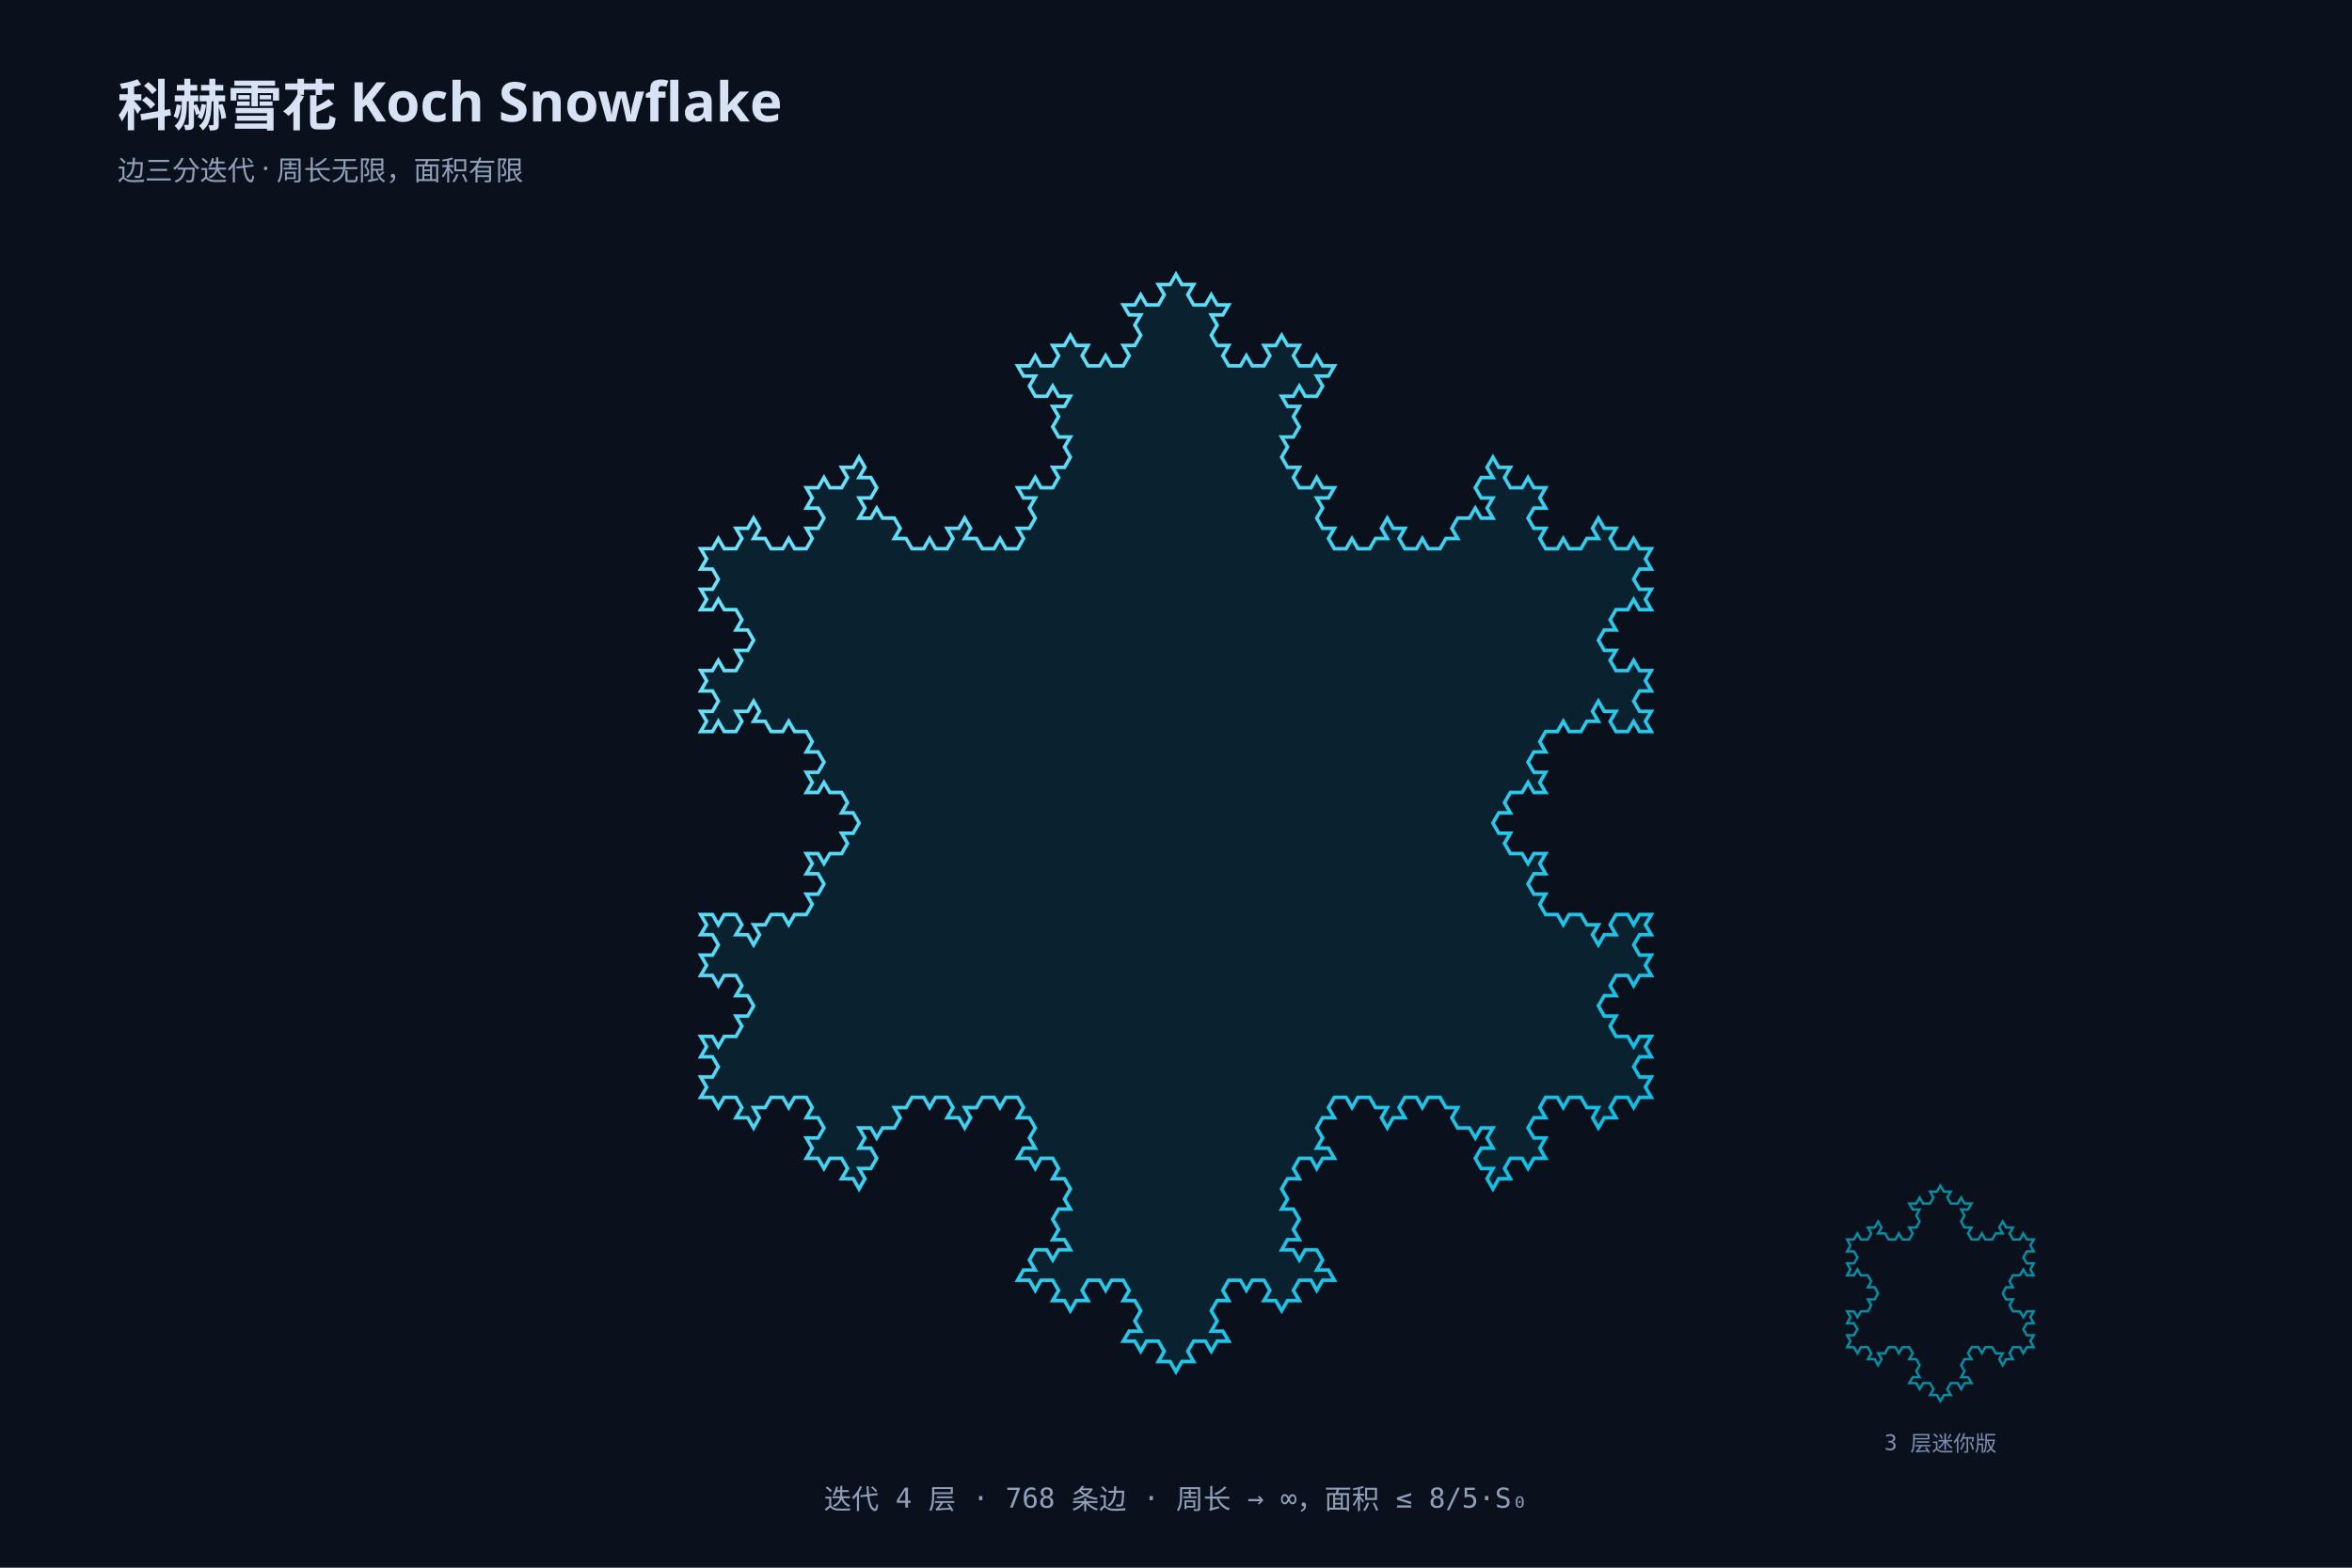
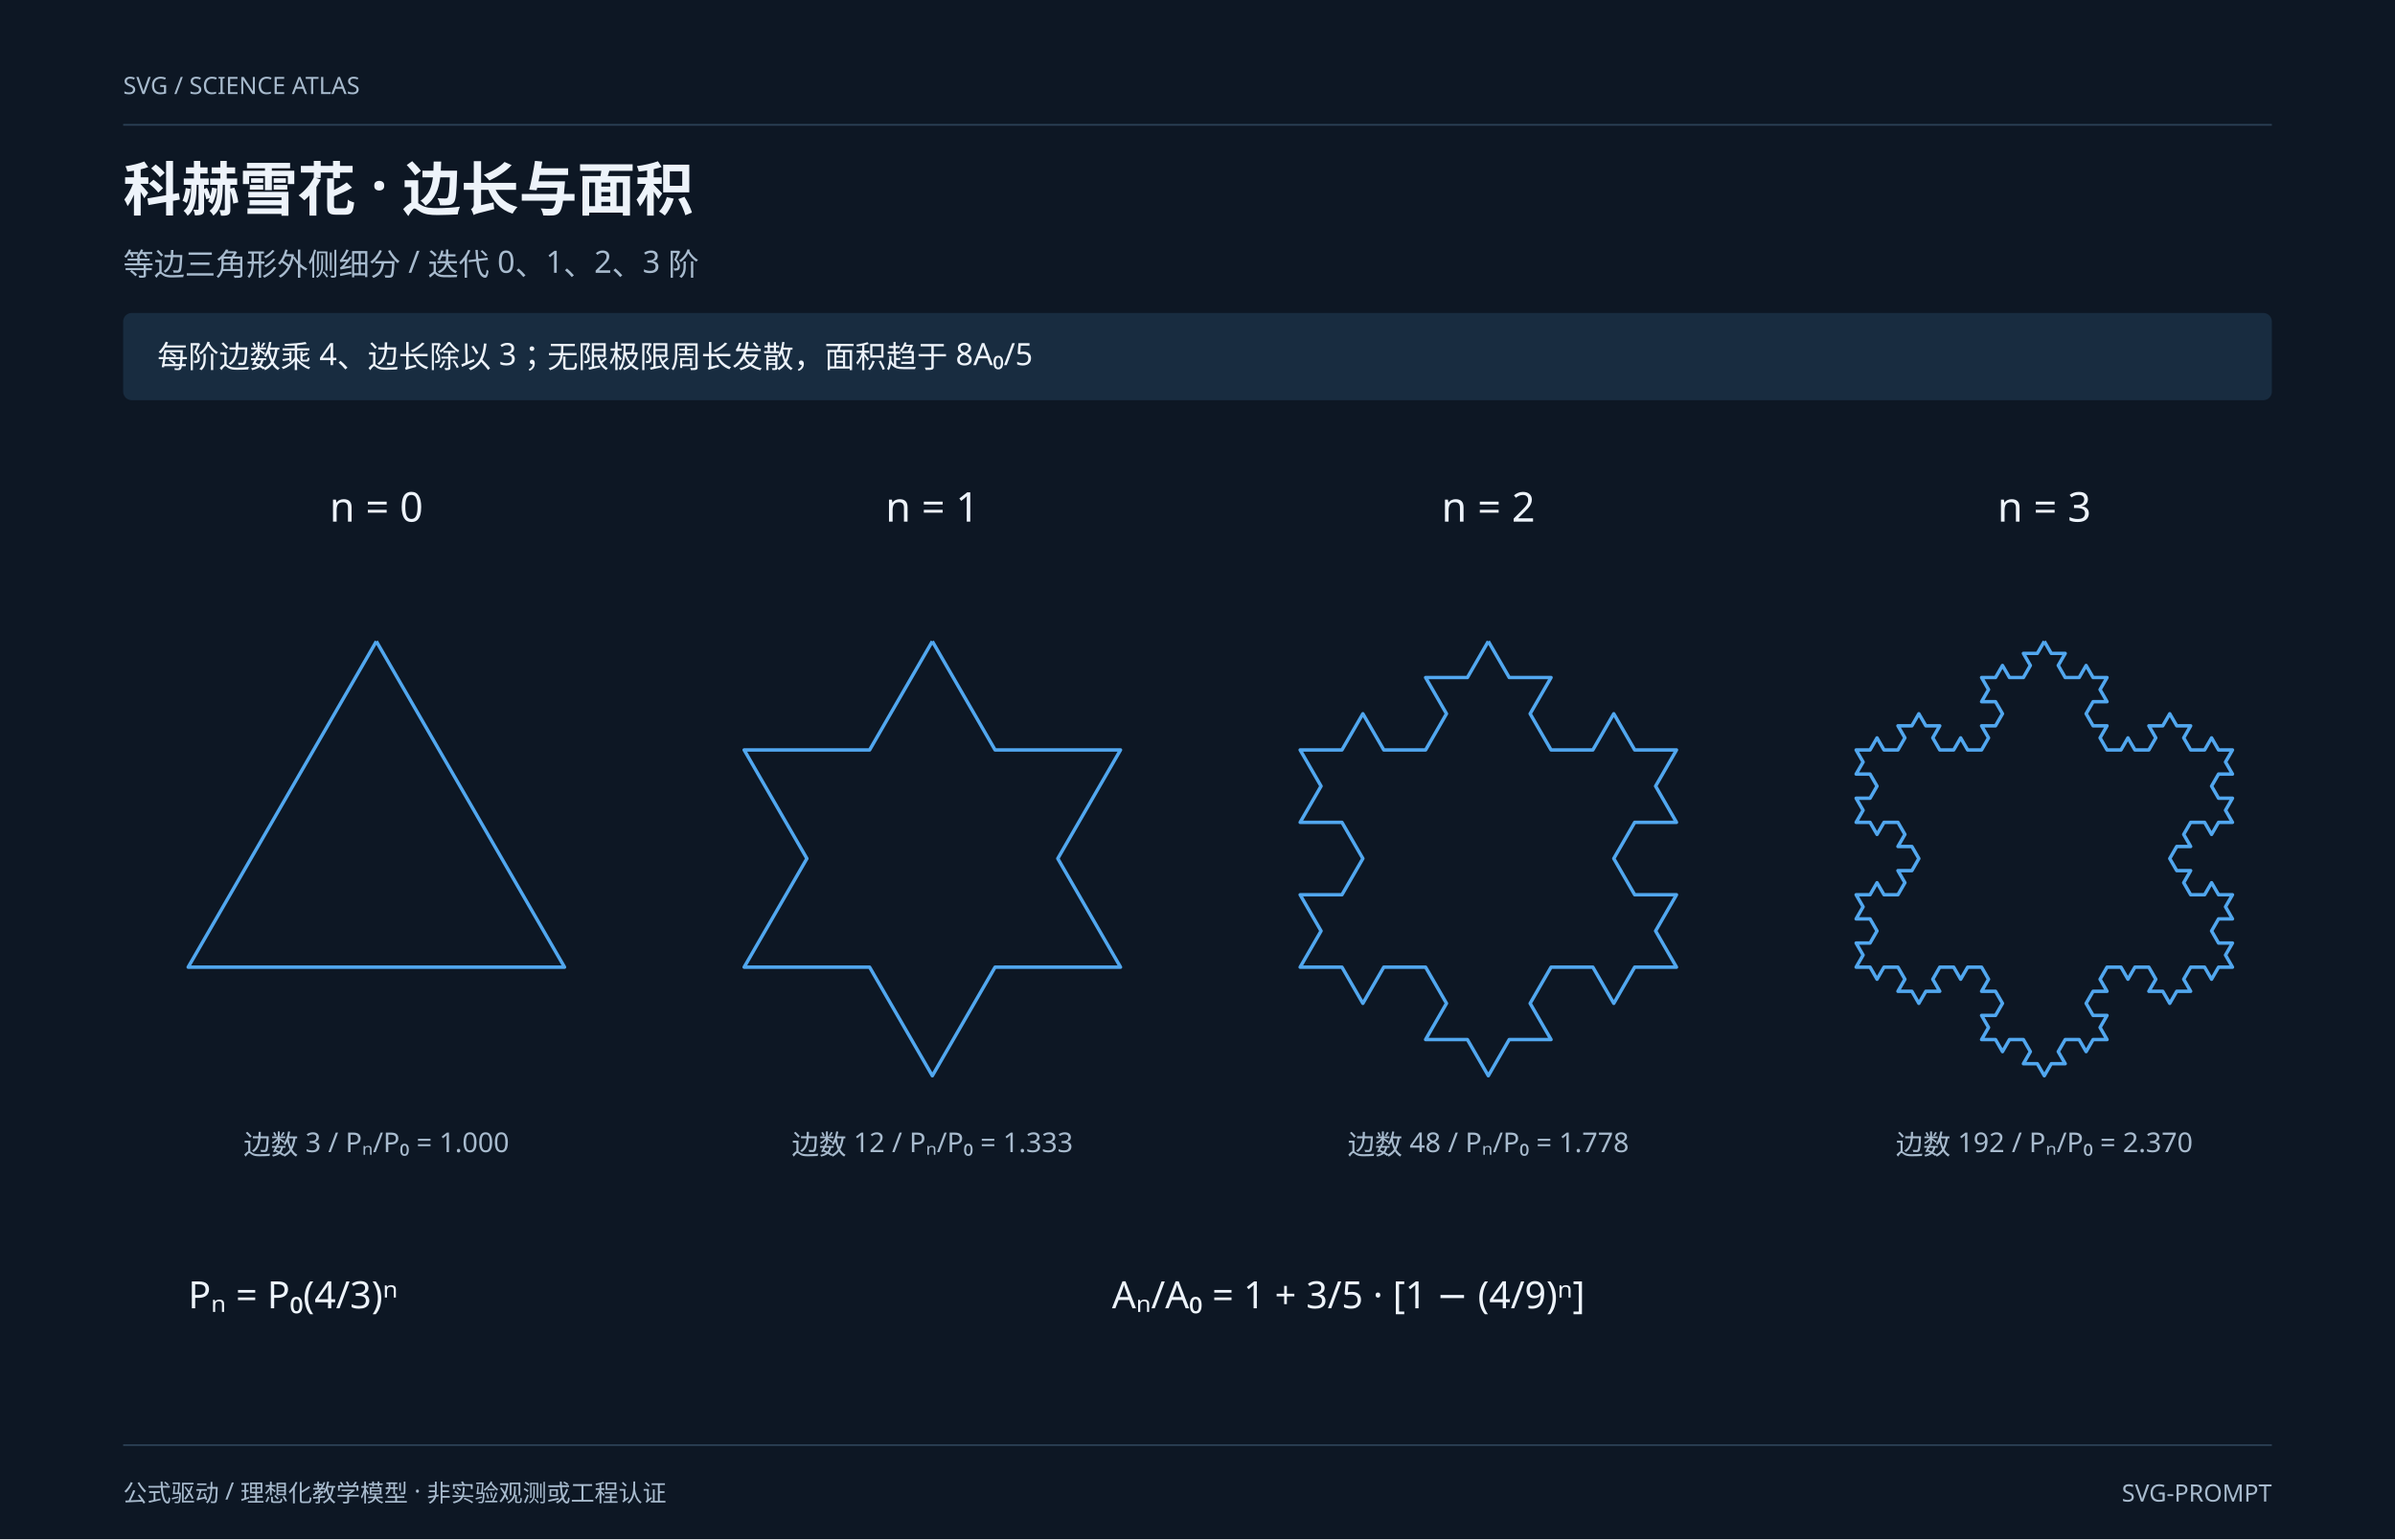
- <svg xmlns="http://www.w3.org/2000/svg" width="1200" height="800" viewBox="0 0 1200 800" font-family="PingFang SC, Hiragino Sans GB, Microsoft YaHei, sans-serif">
-   <defs>
-     <linearGradient id="kochG" x1="0" y1="0" x2="1" y2="1">
-       <stop offset="0" stop-color="#7fe9ff" />
-       <stop offset="1" stop-color="#00b8e0" />
-     </linearGradient>
-   </defs>
-   <rect width="1200" height="800" fill="#0b101d" />
-   <text x="60" y="64" font-size="28" font-weight="700" fill="#d7e3f4">科赫雪花 Koch Snowflake</text>
-   <text x="60" y="92" font-size="14" fill="#8fa0b8">边三分迭代 · 周长无限，面积有限</text>
-   <path d="M 603.0 145.2 L 609.0 145.2 L 606.0 150.4 L 609.0 155.6 L 615.0 155.6 L 618.0 150.4 L 621.0 155.6 L 626.9 155.6 L 623.9 160.7 L 618.0 160.7 L 621.0 165.9 L 618.0 171.1 L 621.0 176.3 L 626.9 176.3 L 623.9 181.5 L 626.9 186.7 L 632.9 186.7 L 635.9 181.5 L 638.9 186.7 L 644.9 186.7 L 647.9 181.5 L 644.9 176.3 L 650.9 176.3 L 653.9 171.1 L 656.9 176.3 L 662.9 176.3 L 659.9 181.5 L 662.9 186.7 L 668.9 186.7 L 671.8 181.5 L 674.8 186.7 L 680.8 186.7 L 677.8 191.9 L 671.8 191.9 L 674.8 197.0 L 671.8 202.2 L 665.9 202.2 L 662.9 197.0 L 659.9 202.2 L 653.9 202.2 L 656.9 207.4 L 662.9 207.4 L 659.9 212.6 L 662.9 217.8 L 659.9 223.0 L 653.9 223.0 L 656.9 228.1 L 653.9 233.3 L 656.9 238.5 L 662.9 238.5 L 659.9 243.7 L 662.9 248.9 L 668.9 248.9 L 671.8 243.7 L 674.8 248.9 L 680.8 248.9 L 677.8 254.1 L 671.8 254.1 L 674.8 259.3 L 671.8 264.4 L 674.8 269.6 L 680.8 269.6 L 677.8 274.8 L 680.8 280.0 L 686.8 280.0 L 689.8 274.8 L 692.8 280.0 L 698.8 280.0 L 701.8 274.8 L 707.8 274.8 L 704.8 269.6 L 707.8 264.4 L 710.8 269.6 L 716.8 269.6 L 713.8 274.8 L 716.8 280.0 L 722.7 280.0 L 725.7 274.8 L 728.7 280.0 L 734.7 280.0 L 737.7 274.8 L 743.7 274.8 L 740.7 269.6 L 743.7 264.4 L 749.7 264.4 L 752.7 259.3 L 755.7 264.4 L 761.7 264.4 L 758.7 259.3 L 761.7 254.1 L 755.7 254.1 L 752.7 248.9 L 755.7 243.7 L 761.7 243.7 L 758.7 238.5 L 761.7 233.3 L 764.7 238.5 L 770.6 238.5 L 767.6 243.7 L 770.6 248.9 L 776.6 248.9 L 779.6 243.7 L 782.6 248.9 L 788.6 248.9 L 785.6 254.1 L 788.6 259.3 L 782.6 259.3 L 779.6 264.4 L 782.6 269.6 L 788.6 269.6 L 785.6 274.8 L 788.6 280.0 L 794.6 280.0 L 797.6 274.8 L 800.6 280.0 L 806.6 280.0 L 809.6 274.8 L 815.5 274.8 L 812.5 269.6 L 815.5 264.4 L 818.5 269.6 L 824.5 269.6 L 821.5 274.8 L 824.5 280.0 L 830.5 280.0 L 833.5 274.8 L 836.5 280.0 L 842.5 280.0 L 839.5 285.2 L 842.5 290.4 L 836.5 290.4 L 833.5 295.6 L 836.5 300.7 L 842.5 300.7 L 839.5 305.9 L 842.5 311.1 L 836.5 311.1 L 833.5 305.9 L 830.5 311.1 L 824.5 311.1 L 821.5 316.3 L 824.5 321.5 L 818.5 321.5 L 815.5 326.7 L 818.5 331.9 L 824.5 331.9 L 821.5 337.0 L 824.5 342.2 L 830.5 342.2 L 833.5 337.0 L 836.5 342.2 L 842.5 342.2 L 839.5 347.4 L 842.5 352.6 L 836.5 352.6 L 833.5 357.8 L 836.5 363.0 L 842.5 363.0 L 839.5 368.1 L 842.5 373.3 L 836.5 373.3 L 833.5 368.1 L 830.5 373.3 L 824.5 373.3 L 821.5 368.1 L 824.5 363.0 L 818.5 363.0 L 815.5 357.8 L 812.5 363.0 L 815.5 368.1 L 809.6 368.1 L 806.6 373.3 L 800.6 373.3 L 797.6 368.1 L 794.6 373.3 L 788.6 373.3 L 785.6 378.5 L 788.6 383.7 L 782.6 383.7 L 779.6 388.9 L 782.6 394.1 L 788.6 394.1 L 785.6 399.3 L 788.6 404.4 L 782.6 404.4 L 779.6 399.3 L 776.6 404.4 L 770.6 404.4 L 767.6 409.6 L 770.6 414.8 L 764.7 414.8 L 761.7 420.0 L 764.7 425.2 L 770.6 425.2 L 767.6 430.4 L 770.6 435.6 L 776.6 435.6 L 779.6 440.7 L 782.6 435.6 L 788.6 435.6 L 785.6 440.7 L 788.6 445.9 L 782.6 445.9 L 779.6 451.1 L 782.6 456.3 L 788.6 456.3 L 785.6 461.5 L 788.6 466.7 L 794.6 466.7 L 797.6 471.9 L 800.6 466.7 L 806.6 466.7 L 809.6 471.9 L 815.5 471.9 L 812.5 477.0 L 815.5 482.2 L 818.5 477.0 L 824.5 477.0 L 821.5 471.9 L 824.5 466.7 L 830.5 466.7 L 833.5 471.9 L 836.5 466.7 L 842.5 466.7 L 839.5 471.9 L 842.5 477.0 L 836.5 477.0 L 833.5 482.2 L 836.5 487.4 L 842.5 487.4 L 839.5 492.6 L 842.5 497.8 L 836.5 497.8 L 833.5 503.0 L 830.5 497.8 L 824.5 497.8 L 821.5 503.0 L 824.5 508.1 L 818.5 508.1 L 815.5 513.3 L 818.5 518.5 L 824.5 518.5 L 821.5 523.7 L 824.5 528.9 L 830.5 528.9 L 833.5 534.1 L 836.5 528.9 L 842.5 528.9 L 839.5 534.1 L 842.5 539.3 L 836.5 539.3 L 833.5 544.4 L 836.5 549.6 L 842.5 549.6 L 839.5 554.8 L 842.5 560.0 L 836.5 560.0 L 833.5 565.2 L 830.5 560.0 L 824.5 560.0 L 821.5 565.2 L 824.5 570.4 L 818.5 570.4 L 815.5 575.6 L 812.6 570.4 L 815.5 565.2 L 809.6 565.2 L 806.6 560.0 L 800.6 560.0 L 797.6 565.2 L 794.6 560.0 L 788.6 560.0 L 785.6 565.2 L 788.6 570.4 L 782.6 570.4 L 779.6 575.6 L 782.6 580.7 L 788.6 580.7 L 785.6 585.9 L 788.6 591.1 L 782.6 591.1 L 779.6 596.3 L 776.6 591.1 L 770.6 591.1 L 767.6 596.3 L 770.6 601.5 L 764.7 601.5 L 761.7 606.7 L 758.7 601.5 L 761.7 596.3 L 755.7 596.3 L 752.7 591.1 L 755.7 585.9 L 761.7 585.9 L 758.7 580.7 L 761.7 575.6 L 755.7 575.6 L 752.7 580.7 L 749.7 575.6 L 743.7 575.6 L 740.7 570.4 L 743.7 565.2 L 737.7 565.2 L 734.7 560.0 L 728.7 560.0 L 725.7 565.2 L 722.7 560.0 L 716.8 560.0 L 713.8 565.2 L 716.8 570.4 L 710.8 570.4 L 707.8 575.6 L 704.8 570.4 L 707.8 565.2 L 701.8 565.2 L 698.8 560.0 L 692.8 560.0 L 689.8 565.2 L 686.8 560.0 L 680.8 560.0 L 677.8 565.2 L 680.8 570.4 L 674.8 570.4 L 671.8 575.6 L 674.8 580.7 L 671.8 585.9 L 677.8 585.9 L 680.8 591.1 L 674.8 591.1 L 671.8 596.3 L 668.9 591.1 L 662.9 591.1 L 659.9 596.3 L 662.9 601.5 L 656.9 601.5 L 653.9 606.7 L 656.9 611.9 L 653.9 617.0 L 659.9 617.0 L 662.9 622.2 L 659.9 627.4 L 662.9 632.6 L 656.9 632.6 L 653.9 637.8 L 659.9 637.8 L 662.9 643.0 L 665.9 637.8 L 671.8 637.8 L 674.8 643.0 L 671.8 648.1 L 677.8 648.1 L 680.8 653.3 L 674.8 653.3 L 671.8 658.5 L 668.9 653.3 L 662.9 653.3 L 659.9 658.5 L 662.9 663.7 L 656.9 663.7 L 653.9 668.9 L 650.9 663.7 L 644.9 663.7 L 647.9 658.5 L 644.9 653.3 L 638.9 653.3 L 635.9 658.5 L 632.9 653.3 L 626.9 653.3 L 623.9 658.5 L 626.9 663.7 L 621.0 663.7 L 618.0 668.9 L 621.0 674.1 L 618.0 679.3 L 623.9 679.3 L 626.9 684.4 L 621.0 684.4 L 618.0 689.6 L 615.0 684.4 L 609.0 684.4 L 606.0 689.6 L 609.0 694.8 L 603.0 694.8 L 600.0 700.0 L 597.0 694.8 L 591.0 694.8 L 594.0 689.6 L 591.0 684.4 L 585.0 684.4 L 582.0 689.6 L 579.0 684.4 L 573.1 684.4 L 576.1 679.3 L 582.0 679.3 L 579.0 674.1 L 582.0 668.9 L 579.0 663.7 L 573.1 663.7 L 576.1 658.5 L 573.1 653.3 L 567.1 653.3 L 564.1 658.5 L 561.1 653.3 L 555.1 653.3 L 552.1 658.5 L 555.1 663.7 L 549.1 663.7 L 546.1 668.9 L 543.1 663.7 L 537.1 663.7 L 540.1 658.5 L 537.1 653.3 L 531.1 653.3 L 528.2 658.5 L 525.2 653.3 L 519.2 653.3 L 522.2 648.1 L 528.2 648.1 L 525.2 643.0 L 528.2 637.8 L 534.1 637.8 L 537.1 643.0 L 540.1 637.8 L 546.1 637.8 L 543.1 632.6 L 537.1 632.6 L 540.1 627.4 L 537.1 622.2 L 540.1 617.0 L 546.1 617.0 L 543.1 611.9 L 546.1 606.7 L 543.1 601.5 L 537.1 601.5 L 540.1 596.3 L 537.1 591.1 L 531.1 591.1 L 528.2 596.3 L 525.2 591.1 L 519.2 591.1 L 522.2 585.9 L 528.2 585.9 L 525.2 580.7 L 528.2 575.6 L 525.2 570.4 L 519.2 570.4 L 522.2 565.2 L 519.2 560.0 L 513.2 560.0 L 510.2 565.2 L 507.2 560.0 L 501.2 560.0 L 498.2 565.2 L 492.2 565.2 L 495.2 570.4 L 492.2 575.6 L 489.2 570.4 L 483.2 570.4 L 486.2 565.2 L 483.2 560.0 L 477.3 560.0 L 474.3 565.2 L 471.3 560.0 L 465.3 560.0 L 462.3 565.2 L 456.3 565.2 L 459.3 570.4 L 456.3 575.6 L 450.3 575.6 L 447.3 580.7 L 444.3 575.6 L 438.3 575.6 L 441.3 580.7 L 438.3 585.9 L 444.3 585.9 L 447.3 591.1 L 444.3 596.3 L 438.3 596.3 L 441.3 601.5 L 438.3 606.7 L 435.3 601.5 L 429.4 601.5 L 432.4 596.3 L 429.4 591.1 L 423.4 591.1 L 420.4 596.3 L 417.4 591.1 L 411.4 591.1 L 414.4 585.9 L 411.4 580.7 L 417.4 580.7 L 420.4 575.6 L 417.4 570.4 L 411.4 570.4 L 414.4 565.2 L 411.4 560.0 L 405.4 560.0 L 402.4 565.2 L 399.4 560.0 L 393.4 560.0 L 390.4 565.2 L 384.5 565.2 L 387.4 570.4 L 384.5 575.6 L 381.5 570.4 L 375.5 570.4 L 378.5 565.2 L 375.5 560.0 L 369.5 560.0 L 366.5 565.2 L 363.5 560.0 L 357.5 560.0 L 360.5 554.8 L 357.5 549.6 L 363.5 549.6 L 366.5 544.4 L 363.5 539.3 L 357.5 539.3 L 360.5 534.1 L 357.5 528.9 L 363.5 528.9 L 366.5 534.1 L 369.5 528.9 L 375.5 528.9 L 378.5 523.7 L 375.5 518.5 L 381.5 518.5 L 384.5 513.3 L 381.5 508.1 L 375.5 508.1 L 378.5 503.0 L 375.5 497.8 L 369.5 497.8 L 366.5 503.0 L 363.5 497.8 L 357.5 497.8 L 360.5 492.6 L 357.5 487.4 L 363.5 487.4 L 366.5 482.2 L 363.5 477.0 L 357.5 477.0 L 360.5 471.9 L 357.5 466.7 L 363.5 466.7 L 366.5 471.9 L 369.5 466.7 L 375.5 466.7 L 378.5 471.9 L 375.5 477.0 L 381.5 477.0 L 384.5 482.2 L 387.5 477.0 L 384.5 471.9 L 390.4 471.9 L 393.4 466.7 L 399.4 466.7 L 402.4 471.9 L 405.4 466.7 L 411.4 466.7 L 414.4 461.5 L 411.4 456.3 L 417.4 456.3 L 420.4 451.1 L 417.4 445.9 L 411.4 445.9 L 414.4 440.7 L 411.4 435.6 L 417.4 435.6 L 420.4 440.7 L 423.4 435.6 L 429.4 435.6 L 432.4 430.4 L 429.4 425.2 L 435.3 425.2 L 438.3 420.0 L 435.3 414.8 L 429.4 414.8 L 432.4 409.6 L 429.4 404.4 L 423.4 404.4 L 420.4 399.3 L 417.4 404.4 L 411.4 404.4 L 414.4 399.3 L 411.4 394.1 L 417.4 394.1 L 420.4 388.9 L 417.4 383.7 L 411.4 383.7 L 414.4 378.5 L 411.4 373.3 L 405.4 373.3 L 402.4 368.1 L 399.4 373.3 L 393.4 373.3 L 390.4 368.1 L 384.5 368.1 L 387.5 363.0 L 384.5 357.8 L 381.5 363.0 L 375.5 363.0 L 378.5 368.1 L 375.5 373.3 L 369.5 373.3 L 366.5 368.1 L 363.5 373.3 L 357.5 373.3 L 360.5 368.1 L 357.5 363.0 L 363.5 363.0 L 366.5 357.8 L 363.5 352.6 L 357.5 352.6 L 360.5 347.4 L 357.5 342.2 L 363.5 342.2 L 366.5 337.0 L 369.5 342.2 L 375.5 342.2 L 378.5 337.0 L 375.5 331.9 L 381.5 331.9 L 384.5 326.7 L 381.5 321.5 L 375.5 321.5 L 378.5 316.3 L 375.5 311.1 L 369.5 311.1 L 366.5 305.9 L 363.5 311.1 L 357.5 311.1 L 360.5 305.9 L 357.5 300.7 L 363.5 300.7 L 366.5 295.6 L 363.5 290.4 L 357.5 290.4 L 360.5 285.2 L 357.5 280.0 L 363.5 280.0 L 366.5 274.8 L 369.5 280.0 L 375.5 280.0 L 378.5 274.8 L 375.5 269.6 L 381.5 269.6 L 384.5 264.4 L 387.5 269.6 L 384.5 274.8 L 390.4 274.8 L 393.4 280.0 L 399.4 280.0 L 402.4 274.8 L 405.4 280.0 L 411.4 280.0 L 414.4 274.8 L 411.4 269.6 L 417.4 269.6 L 420.4 264.4 L 417.4 259.3 L 411.4 259.3 L 414.4 254.1 L 411.4 248.9 L 417.4 248.9 L 420.4 243.7 L 423.4 248.9 L 429.4 248.9 L 432.4 243.7 L 429.4 238.5 L 435.3 238.5 L 438.3 233.3 L 441.3 238.5 L 438.3 243.7 L 444.3 243.7 L 447.3 248.9 L 444.3 254.1 L 438.3 254.1 L 441.3 259.3 L 438.3 264.4 L 444.3 264.4 L 447.3 259.3 L 450.3 264.4 L 456.3 264.4 L 459.3 269.6 L 456.3 274.8 L 462.3 274.8 L 465.3 280.0 L 471.3 280.0 L 474.3 274.8 L 477.3 280.0 L 483.2 280.0 L 486.2 274.8 L 483.2 269.6 L 489.2 269.6 L 492.2 264.4 L 495.2 269.6 L 492.2 274.8 L 498.2 274.8 L 501.2 280.0 L 507.2 280.0 L 510.2 274.8 L 513.2 280.0 L 519.2 280.0 L 522.2 274.8 L 519.2 269.6 L 525.2 269.6 L 528.2 264.4 L 525.2 259.3 L 528.2 254.1 L 522.2 254.1 L 519.2 248.9 L 525.2 248.9 L 528.2 243.7 L 531.1 248.9 L 537.1 248.9 L 540.1 243.7 L 537.1 238.5 L 543.1 238.5 L 546.1 233.3 L 543.1 228.1 L 546.1 223.0 L 540.1 223.0 L 537.1 217.8 L 540.1 212.6 L 537.1 207.4 L 543.1 207.4 L 546.1 202.2 L 540.1 202.2 L 537.1 197.0 L 534.1 202.2 L 528.2 202.2 L 525.2 197.0 L 528.2 191.9 L 522.2 191.9 L 519.2 186.7 L 525.2 186.7 L 528.2 181.5 L 531.1 186.7 L 537.1 186.7 L 540.1 181.5 L 537.1 176.3 L 543.1 176.3 L 546.1 171.1 L 549.1 176.3 L 555.1 176.3 L 552.1 181.5 L 555.1 186.7 L 561.1 186.7 L 564.1 181.5 L 567.1 186.7 L 573.1 186.7 L 576.1 181.5 L 573.1 176.3 L 579.0 176.3 L 582.0 171.1 L 579.0 165.9 L 582.0 160.7 L 576.1 160.7 L 573.1 155.6 L 579.0 155.6 L 582.0 150.4 L 585.0 155.6 L 591.0 155.6 L 594.0 150.4 L 591.0 145.2 L 597.0 145.2 L 600.0 140.0 Z" fill="rgba(0,229,255,0.08)" stroke="url(#kochG)" stroke-width="1.8" />
-   <path d="M 991.8 608.1 L 995.3 608.1 L 993.5 611.1 L 995.3 614.2 L 998.8 614.2 L 1000.6 611.1 L 1002.3 614.2 L 1005.9 614.2 L 1004.1 617.2 L 1000.6 617.2 L 1002.3 620.3 L 1000.6 623.3 L 1002.3 626.4 L 1005.9 626.4 L 1004.1 629.4 L 1005.9 632.5 L 1009.4 632.5 L 1011.2 629.4 L 1012.9 632.5 L 1016.5 632.5 L 1018.2 629.4 L 1021.8 629.4 L 1020.0 626.4 L 1021.8 623.3 L 1023.5 626.4 L 1027.0 626.4 L 1025.3 629.4 L 1027.0 632.5 L 1030.6 632.5 L 1032.3 629.4 L 1034.1 632.5 L 1037.6 632.5 L 1035.9 635.6 L 1037.6 638.6 L 1034.1 638.6 L 1032.3 641.7 L 1034.1 644.7 L 1037.6 644.7 L 1035.9 647.8 L 1037.6 650.8 L 1034.1 650.8 L 1032.3 647.8 L 1030.6 650.8 L 1027.0 650.8 L 1025.3 653.9 L 1027.0 656.9 L 1023.5 656.9 L 1021.8 660.0 L 1023.5 663.1 L 1027.0 663.1 L 1025.3 666.1 L 1027.0 669.2 L 1030.6 669.2 L 1032.3 672.2 L 1034.1 669.2 L 1037.6 669.2 L 1035.9 672.2 L 1037.6 675.3 L 1034.1 675.3 L 1032.3 678.3 L 1034.1 681.4 L 1037.6 681.4 L 1035.9 684.4 L 1037.6 687.5 L 1034.1 687.5 L 1032.3 690.6 L 1030.6 687.5 L 1027.0 687.5 L 1025.3 690.6 L 1027.0 693.6 L 1023.5 693.6 L 1021.8 696.7 L 1020.0 693.6 L 1021.8 690.6 L 1018.2 690.6 L 1016.5 687.5 L 1012.9 687.5 L 1011.2 690.6 L 1009.4 687.5 L 1005.9 687.5 L 1004.1 690.6 L 1005.9 693.6 L 1002.3 693.6 L 1000.6 696.7 L 1002.3 699.7 L 1000.6 702.8 L 1004.1 702.8 L 1005.9 705.8 L 1002.3 705.8 L 1000.6 708.9 L 998.8 705.8 L 995.3 705.8 L 993.5 708.9 L 995.3 711.9 L 991.8 711.9 L 990.0 715.0 L 988.2 711.9 L 984.7 711.9 L 986.5 708.9 L 984.7 705.8 L 981.2 705.8 L 979.4 708.9 L 977.7 705.8 L 974.1 705.8 L 975.9 702.8 L 979.4 702.8 L 977.7 699.7 L 979.4 696.7 L 977.7 693.6 L 974.1 693.6 L 975.9 690.6 L 974.1 687.5 L 970.6 687.5 L 968.8 690.6 L 967.1 687.5 L 963.5 687.5 L 961.8 690.6 L 958.2 690.6 L 960.0 693.6 L 958.2 696.7 L 956.5 693.6 L 953.0 693.6 L 954.7 690.6 L 953.0 687.5 L 949.4 687.5 L 947.7 690.6 L 945.9 687.5 L 942.4 687.5 L 944.1 684.4 L 942.4 681.4 L 945.9 681.4 L 947.7 678.3 L 945.9 675.3 L 942.4 675.3 L 944.1 672.2 L 942.4 669.2 L 945.9 669.2 L 947.7 672.2 L 949.4 669.2 L 953.0 669.2 L 954.7 666.1 L 953.0 663.1 L 956.5 663.1 L 958.2 660.0 L 956.5 656.9 L 953.0 656.9 L 954.7 653.9 L 953.0 650.8 L 949.4 650.8 L 947.7 647.8 L 945.9 650.8 L 942.4 650.8 L 944.1 647.8 L 942.4 644.7 L 945.9 644.7 L 947.7 641.7 L 945.9 638.6 L 942.4 638.6 L 944.1 635.6 L 942.4 632.5 L 945.9 632.5 L 947.7 629.4 L 949.4 632.5 L 953.0 632.5 L 954.7 629.4 L 953.0 626.4 L 956.5 626.4 L 958.2 623.3 L 960.0 626.4 L 958.2 629.4 L 961.8 629.4 L 963.5 632.5 L 967.1 632.5 L 968.8 629.4 L 970.6 632.5 L 974.1 632.5 L 975.9 629.4 L 974.1 626.4 L 977.7 626.4 L 979.4 623.3 L 977.7 620.3 L 979.4 617.2 L 975.9 617.2 L 974.1 614.2 L 977.7 614.2 L 979.4 611.1 L 981.2 614.2 L 984.7 614.2 L 986.5 611.1 L 984.7 608.1 L 988.2 608.1 L 990.0 605.0 Z" fill="none" stroke="#00e5ff" stroke-width="1.2" opacity="0.6" />
-   <text x="990" y="740" font-size="11" fill="#7c8db0" text-anchor="middle" font-family="SFMono-Regular, Menlo, monospace">3 层迷你版</text>
-   <text x="600" y="770" font-size="14" fill="#8fa0b8" text-anchor="middle" font-family="SFMono-Regular, Menlo, monospace">迭代 4 层 · 768 条边 · 周长 → ∞，面积 ≤ 8/5·S₀</text>
+ <svg xmlns="http://www.w3.org/2000/svg" width="1400" height="900" viewBox="0 0 1400 900" font-family="PingFang SC, Microsoft YaHei, sans-serif" role="img" aria-labelledby="title desc">
+   <rect x="0" y="0" width="1400" height="900" fill="#0d1724" rx="0" />
+   <text x="72.000" y="55.000" font-size="14" fill="#a8bbce" text-anchor="start" font-weight="400">SVG / SCIENCE ATLAS</text>
+   <line x1="72" y1="73" x2="1328" y2="73" stroke="#2b4055" stroke-width="1" />
+   <text x="72.000" y="123.000" font-size="34" fill="#edf3fa" text-anchor="start" font-weight="700">科赫雪花 · 边长与面积</text>
+   <text x="72.000" y="161.000" font-size="18" fill="#a8bbce" text-anchor="start" font-weight="400">等边三角形外侧细分 / 迭代 0、1、2、3 阶</text>
+   <rect x="72" y="183" width="1256" height="51" fill="#182c40" rx="5" />
+   <text x="92.000" y="215.000" font-size="18" fill="#edf3fa" text-anchor="start" font-weight="400">每阶边数乘 4、边长除以 3；无限极限周长发散，面积趋于 8A₀/5</text>
+   <line x1="72" y1="845" x2="1328" y2="845" stroke="#2b4055" stroke-width="1" />
+   <text x="72.000" y="878.000" font-size="14" fill="#a8bbce" text-anchor="start" font-weight="400">公式驱动 / 理想化教学模型 · 非实验观测或工程认证</text>
+   <text x="1328.000" y="878.000" font-size="14" fill="#a8bbce" text-anchor="end" font-weight="400">SVG-PROMPT</text>
+   <path d="M 220 375 L 110 565.526 L 330 565.526 L 220 375" fill="none" stroke="#51a7ef" stroke-width="2" stroke-linejoin="round" data-stage="0" data-edges="3" />
+   <text x="220.000" y="305.000" font-size="24" fill="#edf3fa" text-anchor="middle" font-weight="400">n = 0</text>
+   <text x="220.000" y="675.000" font-size="16" fill="#a8bbce" text-anchor="middle" font-weight="400">边数 3 / Pₙ/P₀ = 1.000</text>
+   <path d="M 545 375 L 508.333 438.509 L 435 438.509 L 471.667 502.017 L 435 565.526 L 508.333 565.526 L 545 629.034 L 581.667 565.526 L 655 565.526 L 618.333 502.017 L 655 438.509 L 581.667 438.509 L 545 375" fill="none" stroke="#51a7ef" stroke-width="2" stroke-linejoin="round" data-stage="1" data-edges="12" />
+   <text x="545.000" y="305.000" font-size="24" fill="#edf3fa" text-anchor="middle" font-weight="400">n = 1</text>
+   <text x="545.000" y="675.000" font-size="16" fill="#a8bbce" text-anchor="middle" font-weight="400">边数 12 / Pₙ/P₀ = 1.333</text>
+   <path d="M 870 375 L 857.778 396.17 L 833.333 396.17 L 845.556 417.339 L 833.333 438.509 L 808.889 438.509 L 796.667 417.339 L 784.444 438.509 L 760 438.509 L 772.222 459.678 L 760 480.848 L 784.444 480.848 L 796.667 502.017 L 784.444 523.187 L 760 523.187 L 772.222 544.356 L 760 565.526 L 784.444 565.526 L 796.667 586.695 L 808.889 565.526 L 833.333 565.526 L 845.556 586.695 L 833.333 607.865 L 857.778 607.865 L 870 629.034 L 882.222 607.865 L 906.667 607.865 L 894.444 586.695 L 906.667 565.526 L 931.111 565.526 L 943.333 586.695 L 955.556 565.526 L 980 565.526 L 967.778 544.356 L 980 523.187 L 955.556 523.187 L 943.333 502.017 L 955.556 480.848 L 980 480.848 L 967.778 459.678 L 980 438.509 L 955.556 438.509 L 943.333 417.339 L 931.111 438.509 L 906.667 438.509 L 894.444 417.339 L 906.667 396.17 L 882.222 396.17 L 870 375" fill="none" stroke="#51a7ef" stroke-width="2" stroke-linejoin="round" data-stage="2" data-edges="48" />
+   <text x="870.000" y="305.000" font-size="24" fill="#edf3fa" text-anchor="middle" font-weight="400">n = 2</text>
+   <text x="870.000" y="675.000" font-size="16" fill="#a8bbce" text-anchor="middle" font-weight="400">边数 48 / Pₙ/P₀ = 1.778</text>
+   <path d="M 1195 375 L 1190.926 382.057 L 1182.778 382.057 L 1186.852 389.113 L 1182.778 396.17 L 1174.63 396.17 L 1170.556 389.113 L 1166.482 396.17 L 1158.333 396.17 L 1162.407 403.226 L 1158.333 410.283 L 1166.482 410.283 L 1170.556 417.339 L 1166.482 424.396 L 1158.333 424.396 L 1162.407 431.452 L 1158.333 438.509 L 1150.185 438.509 L 1146.111 431.452 L 1142.037 438.509 L 1133.889 438.509 L 1129.815 431.452 L 1133.889 424.396 L 1125.741 424.396 L 1121.667 417.339 L 1117.593 424.396 L 1109.444 424.396 L 1113.518 431.452 L 1109.444 438.509 L 1101.296 438.509 L 1097.222 431.452 L 1093.148 438.509 L 1085 438.509 L 1089.074 445.565 L 1085 452.622 L 1093.148 452.622 L 1097.222 459.678 L 1093.148 466.735 L 1085 466.735 L 1089.074 473.791 L 1085 480.848 L 1093.148 480.848 L 1097.222 487.904 L 1101.296 480.848 L 1109.444 480.848 L 1113.518 487.904 L 1109.444 494.961 L 1117.593 494.961 L 1121.667 502.017 L 1117.593 509.074 L 1109.444 509.074 L 1113.518 516.13 L 1109.444 523.187 L 1101.296 523.187 L 1097.222 516.13 L 1093.148 523.187 L 1085 523.187 L 1089.074 530.243 L 1085 537.3 L 1093.148 537.3 L 1097.222 544.356 L 1093.148 551.413 L 1085 551.413 L 1089.074 558.469 L 1085 565.526 L 1093.148 565.526 L 1097.222 572.582 L 1101.296 565.526 L 1109.444 565.526 L 1113.518 572.582 L 1109.444 579.639 L 1117.593 579.639 L 1121.667 586.695 L 1125.741 579.639 L 1133.889 579.639 L 1129.815 572.582 L 1133.889 565.526 L 1142.037 565.526 L 1146.111 572.582 L 1150.185 565.526 L 1158.333 565.526 L 1162.407 572.582 L 1158.333 579.639 L 1166.482 579.639 L 1170.556 586.695 L 1166.482 593.752 L 1158.333 593.752 L 1162.407 600.808 L 1158.333 607.865 L 1166.482 607.865 L 1170.556 614.921 L 1174.63 607.865 L 1182.778 607.865 L 1186.852 614.921 L 1182.778 621.978 L 1190.926 621.978 L 1195 629.034 L 1199.074 621.978 L 1207.222 621.978 L 1203.148 614.921 L 1207.222 607.865 L 1215.37 607.865 L 1219.444 614.921 L 1223.518 607.865 L 1231.667 607.865 L 1227.593 600.808 L 1231.667 593.752 L 1223.518 593.752 L 1219.444 586.695 L 1223.518 579.639 L 1231.667 579.639 L 1227.593 572.582 L 1231.667 565.526 L 1239.815 565.526 L 1243.889 572.582 L 1247.963 565.526 L 1256.111 565.526 L 1260.185 572.582 L 1256.111 579.639 L 1264.259 579.639 L 1268.333 586.695 L 1272.407 579.639 L 1280.556 579.639 L 1276.482 572.582 L 1280.556 565.526 L 1288.704 565.526 L 1292.778 572.582 L 1296.852 565.526 L 1305 565.526 L 1300.926 558.469 L 1305 551.413 L 1296.852 551.413 L 1292.778 544.356 L 1296.852 537.3 L 1305 537.3 L 1300.926 530.243 L 1305 523.187 L 1296.852 523.187 L 1292.778 516.13 L 1288.704 523.187 L 1280.556 523.187 L 1276.482 516.13 L 1280.556 509.074 L 1272.407 509.074 L 1268.333 502.017 L 1272.407 494.961 L 1280.556 494.961 L 1276.482 487.904 L 1280.556 480.848 L 1288.704 480.848 L 1292.778 487.904 L 1296.852 480.848 L 1305 480.848 L 1300.926 473.791 L 1305 466.735 L 1296.852 466.735 L 1292.778 459.678 L 1296.852 452.622 L 1305 452.622 L 1300.926 445.565 L 1305 438.509 L 1296.852 438.509 L 1292.778 431.452 L 1288.704 438.509 L 1280.556 438.509 L 1276.482 431.452 L 1280.556 424.396 L 1272.407 424.396 L 1268.333 417.339 L 1264.259 424.396 L 1256.111 424.396 L 1260.185 431.452 L 1256.111 438.509 L 1247.963 438.509 L 1243.889 431.452 L 1239.815 438.509 L 1231.667 438.509 L 1227.593 431.452 L 1231.667 424.396 L 1223.518 424.396 L 1219.444 417.339 L 1223.518 410.283 L 1231.667 410.283 L 1227.593 403.226 L 1231.667 396.17 L 1223.518 396.17 L 1219.444 389.113 L 1215.37 396.17 L 1207.222 396.17 L 1203.148 389.113 L 1207.222 382.057 L 1199.074 382.057 L 1195 375" fill="none" stroke="#51a7ef" stroke-width="2" stroke-linejoin="round" data-stage="3" data-edges="192" />
+   <text x="1195.000" y="305.000" font-size="24" fill="#edf3fa" text-anchor="middle" font-weight="400">n = 3</text>
+   <text x="1195.000" y="675.000" font-size="16" fill="#a8bbce" text-anchor="middle" font-weight="400">边数 192 / Pₙ/P₀ = 2.370</text>
+   <text x="110.000" y="765.000" font-size="22" fill="#edf3fa" text-anchor="start" font-weight="400">Pₙ = P₀(4/3)ⁿ</text>
+   <text x="650.000" y="765.000" font-size="22" fill="#edf3fa" text-anchor="start" font-weight="400">Aₙ/A₀ = 1 + 3/5 · [1 − (4/9)ⁿ]</text>
</svg>
